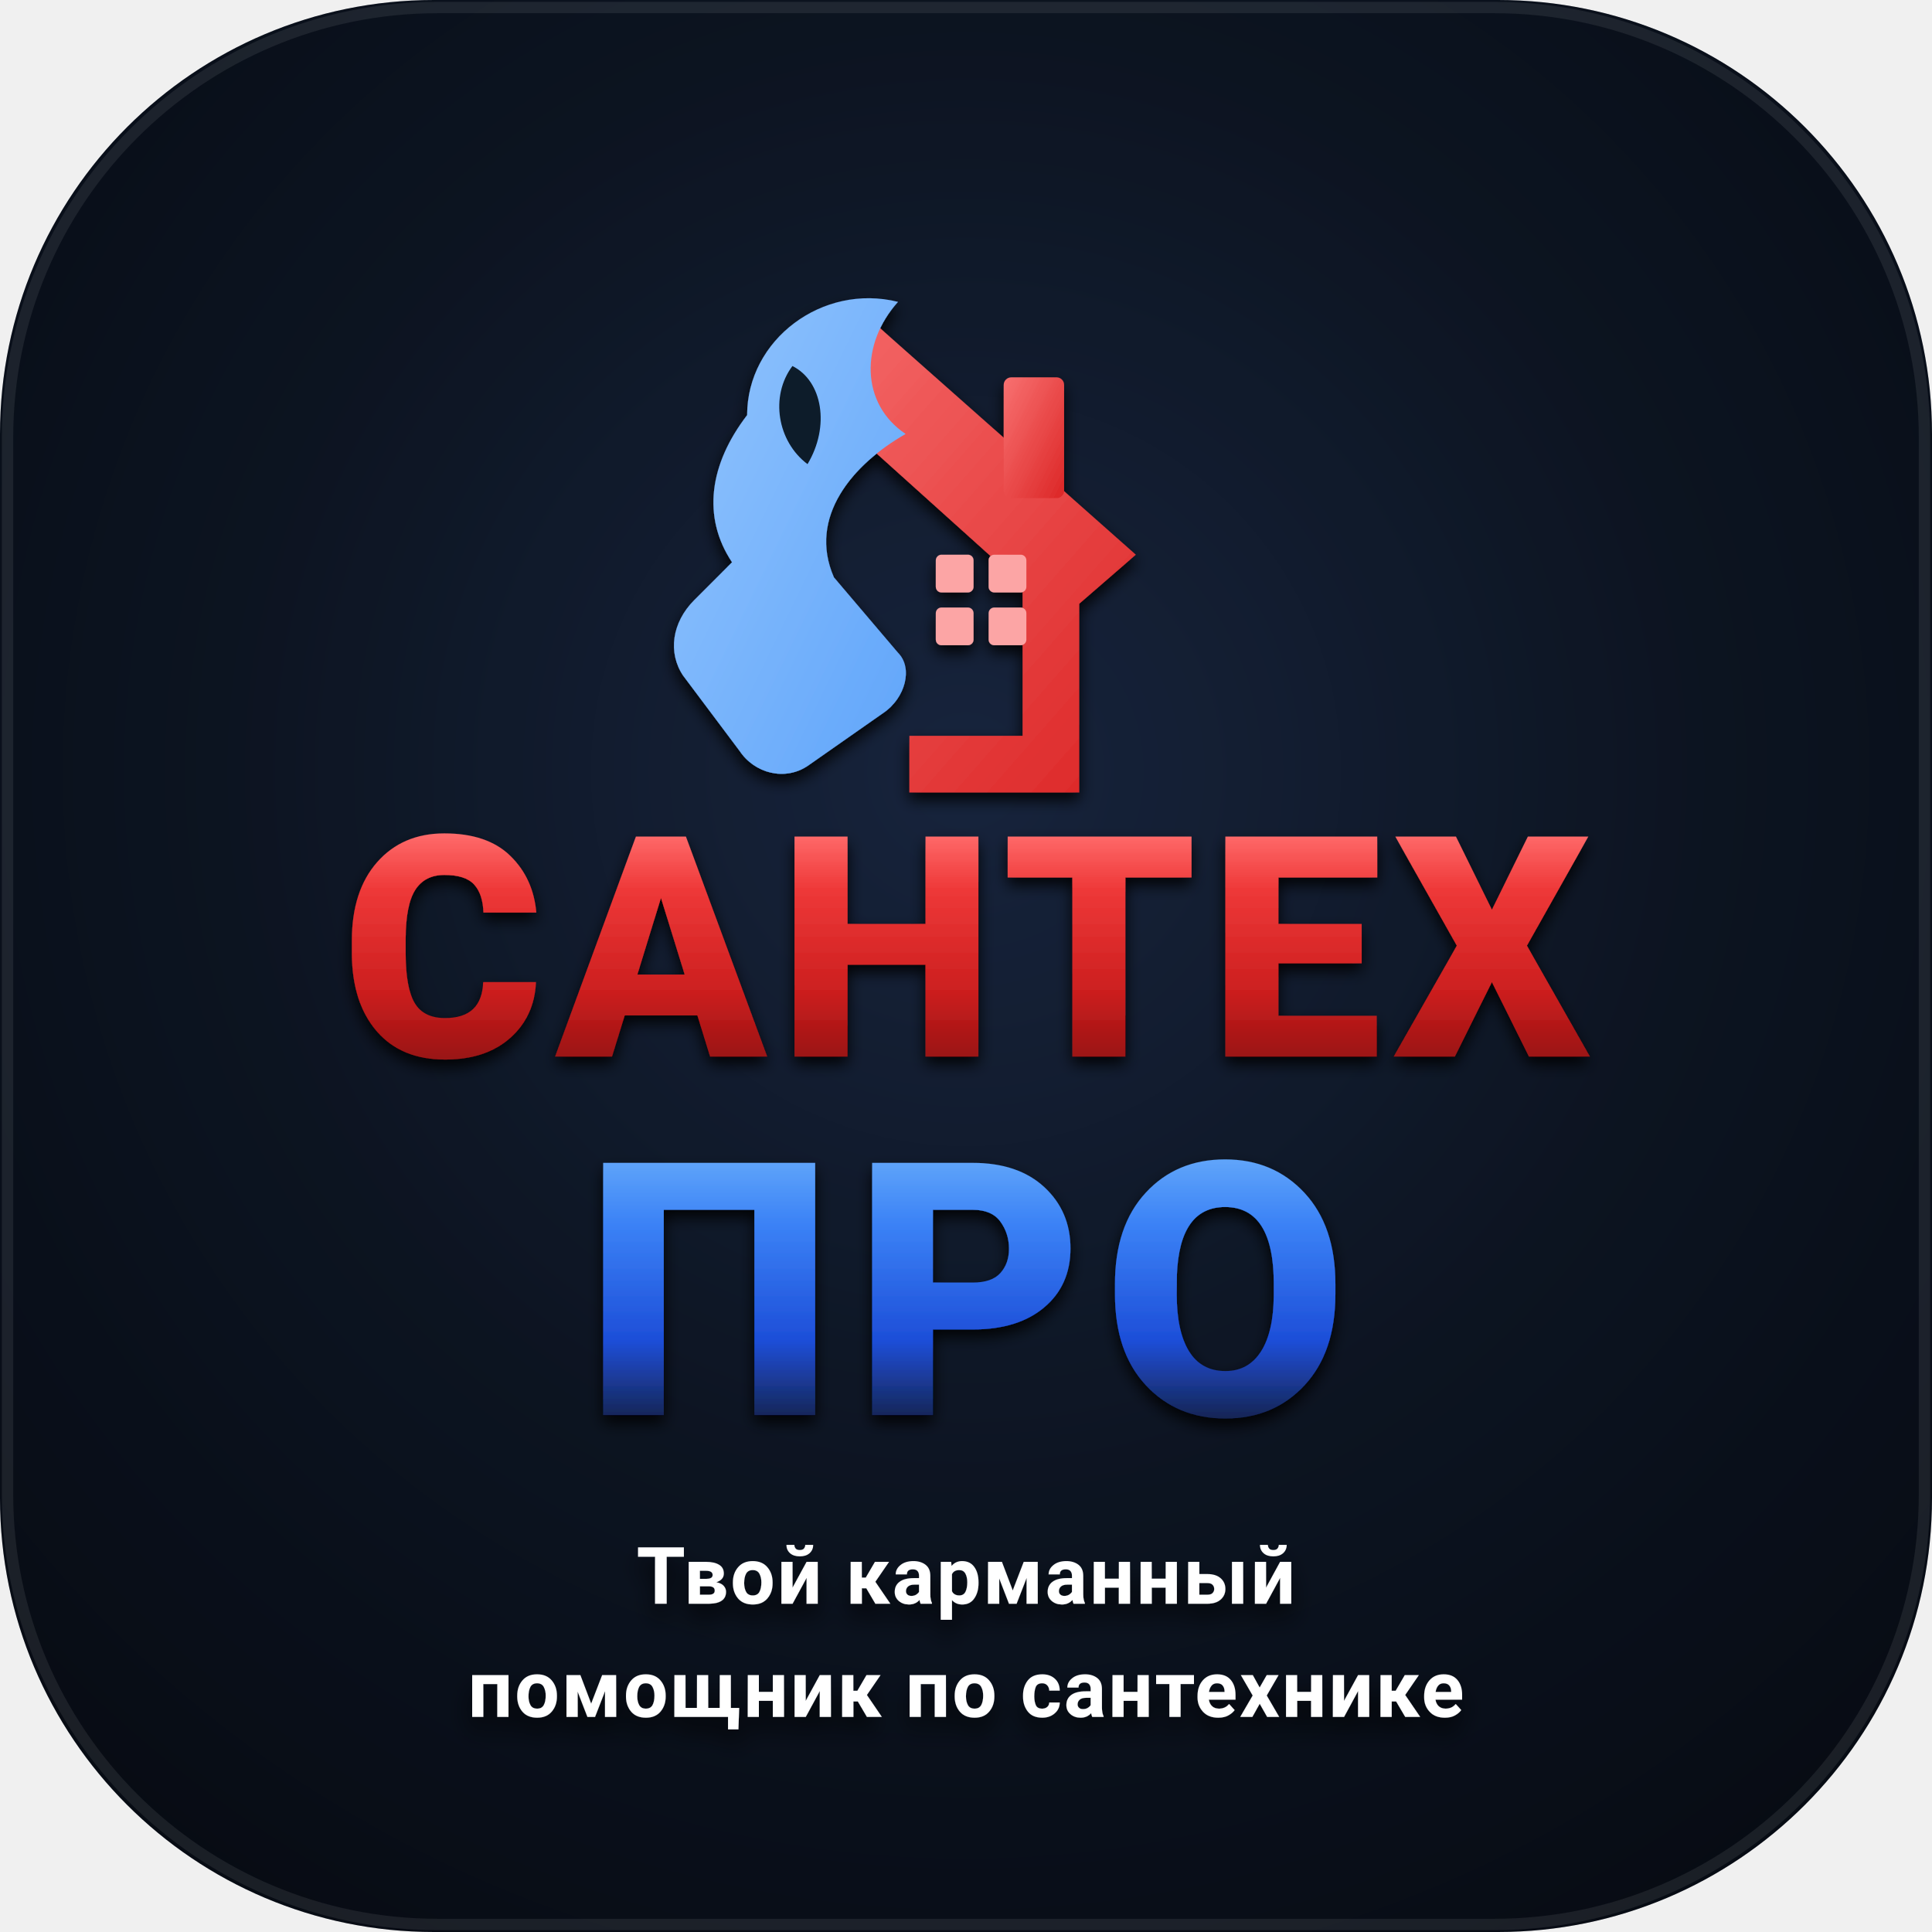
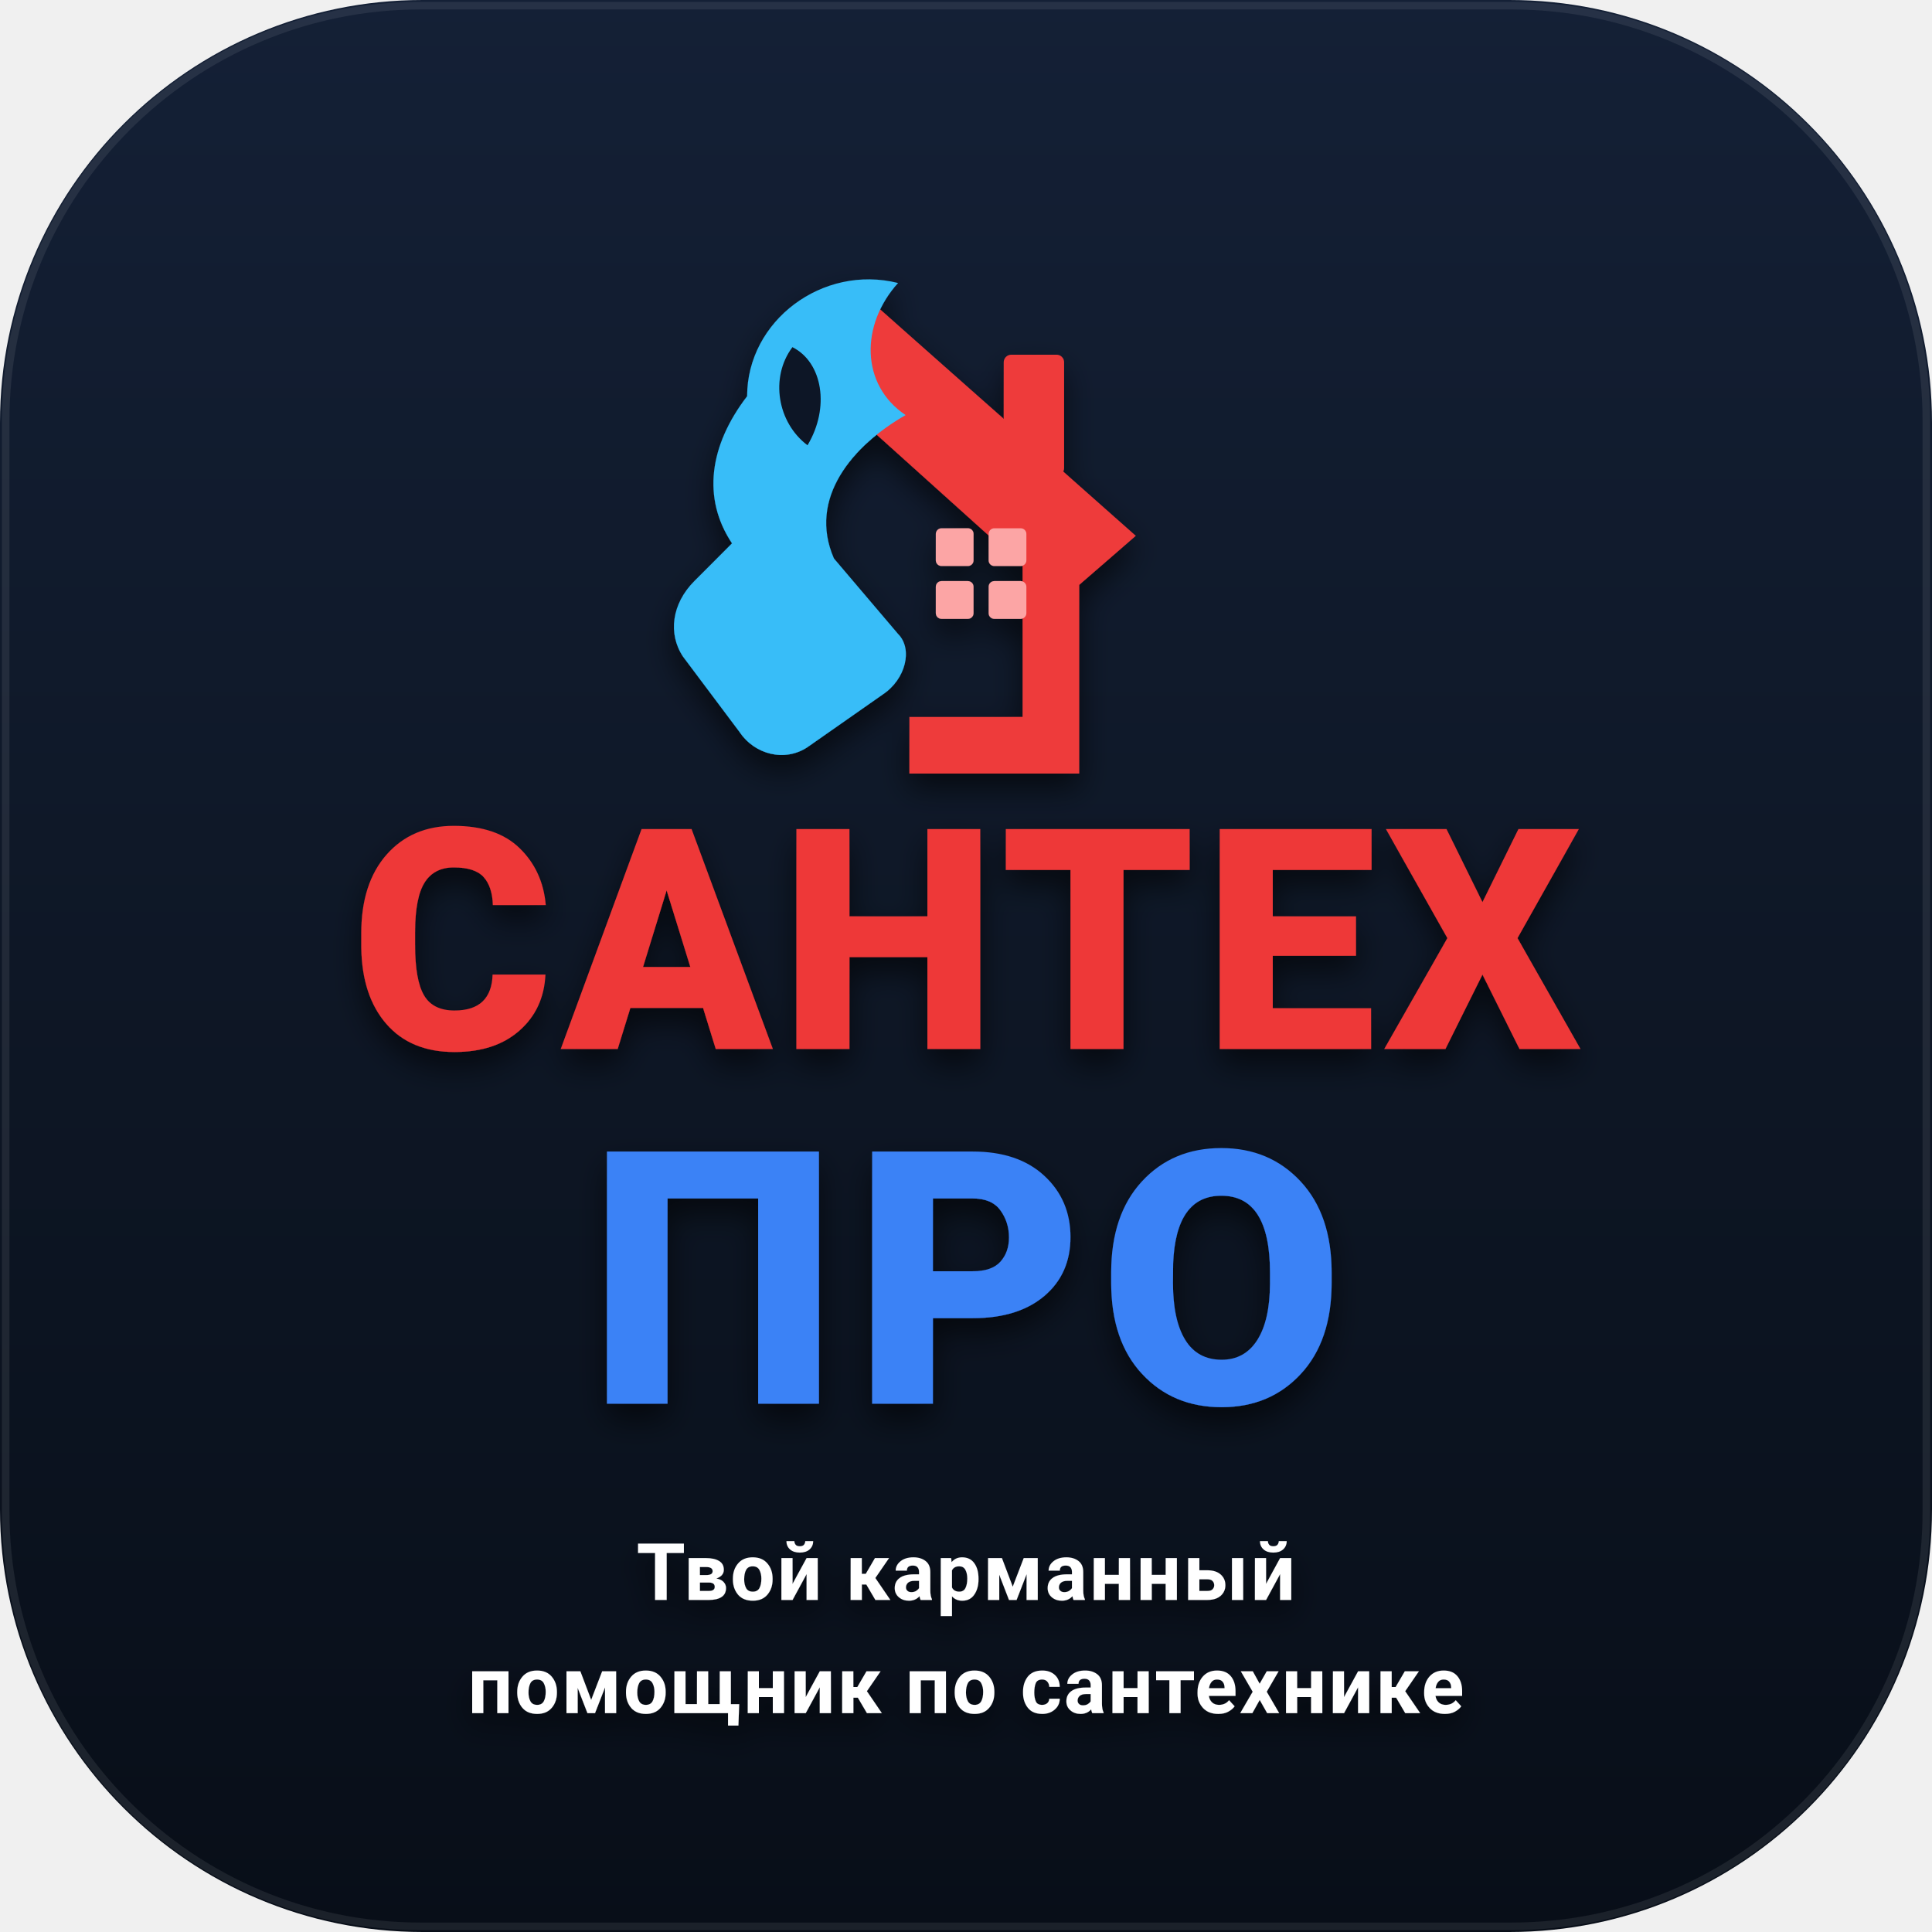
<svg xmlns="http://www.w3.org/2000/svg" viewBox="0 0 512 512" width="512" height="512">
  <defs>
-     <radialGradient id="bgGrad" cx="50%" cy="40%" r="70%">
-       <stop offset="0%" stop-color="#1b2a47" />
-       <stop offset="55%" stop-color="#0e1726" />
-       <stop offset="100%" stop-color="#080d17" />
-     </radialGradient>
+     <linearGradient id="bgGrad" x1="0%" y1="0%" x2="0%" y2="100%">
+       <stop offset="0%" stop-color="#142036" />
+       <stop offset="50%" stop-color="#0e1726" />
+       <stop offset="100%" stop-color="#080e18" />
+     </linearGradient>
    <clipPath id="squircleClip">
-       <rect x="0" y="0" width="512" height="512" rx="115" ry="115" />
+       <rect x="0" y="0" width="512" height="512" rx="112" ry="112" />
    </clipPath>
-     <filter id="shadow3d" x="-20%" y="-20%" width="140%" height="140%">
-       <feDropShadow dx="0" dy="8" stdDeviation="6" flood-color="#000000" flood-opacity="0.8" />
-       <feDropShadow dx="0" dy="2" stdDeviation="2" flood-color="#000000" flood-opacity="0.9" />
+     <filter id="softShadow" x="-10%" y="-10%" width="120%" height="130%">
+       <feDropShadow dx="0" dy="4" stdDeviation="4" flood-color="#000000" flood-opacity="0.6" />
    </filter>
-     <filter id="subtleShadow" x="-20%" y="-20%" width="140%" height="140%">
-       <feDropShadow dx="0" dy="4" stdDeviation="3" flood-color="#000000" flood-opacity="0.7" />
-     </filter>
-     <linearGradient id="red3d" x1="0%" y1="0%" x2="0%" y2="100%">
-       <stop offset="0%" stop-color="#ff6b6b" />
-       <stop offset="25%" stop-color="#ee3838" />
-       <stop offset="70%" stop-color="#cc1f1f" />
-       <stop offset="100%" stop-color="#991212" />
-     </linearGradient>
-     <linearGradient id="blue3d" x1="0%" y1="0%" x2="0%" y2="100%">
-       <stop offset="0%" stop-color="#60a5fa" />
-       <stop offset="25%" stop-color="#3b82f6" />
-       <stop offset="70%" stop-color="#1d4ed8" />
-       <stop offset="100%" stop-color="#172554" />
-     </linearGradient>
-     <linearGradient id="wrenchGrad" x1="0%" y1="0%" x2="100%" y2="100%">
-       <stop offset="0%" stop-color="#93c5fd" />
-       <stop offset="100%" stop-color="#60a5fa" />
-     </linearGradient>
-     <linearGradient id="houseGrad" x1="0%" y1="0%" x2="100%" y2="100%">
-       <stop offset="0%" stop-color="#f87171" />
-       <stop offset="100%" stop-color="#dc2626" />
-     </linearGradient>
  </defs>
  <g clip-path="url(#squircleClip)">
    <rect width="512" height="512" fill="url(#bgGrad)" />
-     <rect width="512" height="512" fill="#000" opacity="0.15" />
-     <rect x="2" y="2" width="508" height="508" rx="114" fill="none" stroke="#ffffff" stroke-opacity="0.08" stroke-width="3" />
-     <g transform="translate(186, 75)" filter="url(#shadow3d)">
-       <path d="M 68 85 L 68 45 L 82 45 L 82 32 L 68 32 L 68 20 L 52 35 L 52 15 L 40 15 L 40 26 L 0 65 L 14 78 L 22 70 L 22 85 Z" fill="none" />
-       <path d="M 45 10                 L 115 72                 L 100 85                 L 100 135                 L 55 135                 L 55 120                 L 85 120                 L 85 80                 L 45 44                 L 20 67                L 5 53 Z" fill="url(#houseGrad)" />
-       <rect x="80" y="25" width="16" height="32" rx="2" fill="url(#houseGrad)" />
-       <rect x="62" y="72" width="10" height="10" rx="1.5" fill="#fca5a5" />
-       <rect x="76" y="72" width="10" height="10" rx="1.5" fill="#fca5a5" />
-       <rect x="62" y="86" width="10" height="10" rx="1.5" fill="#fca5a5" />
-       <rect x="76" y="86" width="10" height="10" rx="1.5" fill="#fca5a5" />
-       <path d="M 12 35                 C 12 15, 32 0, 52 5                 C 42 16, 42 32, 54 40                C 40 48, 28 62, 35 78                L 52 98                C 56 102, 54 110, 48 114                L 28 128                C 22 132, 14 130, 10 124                L -5 104                C -9 98, -8 90, -2 84                L 8 74                C 0 62, 2 48, 12 35 Z" fill="url(#wrenchGrad)" />
-       <path d="M 24 22 C 18 30, 20 42, 28 48 C 34 38, 32 26, 24 22 Z" fill="#0d1b2a" />
+     <rect x="1.5" y="1.5" width="509" height="509" rx="110" fill="none" stroke="#ffffff" stroke-opacity="0.08" stroke-width="2" />
+     <g transform="translate(186, 70)" filter="url(#softShadow)">
+       <path d="M 45 10                 L 115 72                 L 100 85                 L 100 135                 L 55 135                 L 55 120                 L 85 120                 L 85 80                 L 45 44                 L 20 67                L 5 53 Z" fill="#ee3b3b" />
+       <rect x="80" y="24" width="16" height="32" rx="2" fill="#ee3b3b" />
+       <rect x="62" y="70" width="10" height="10" rx="1.5" fill="#fca5a5" />
+       <rect x="76" y="70" width="10" height="10" rx="1.5" fill="#fca5a5" />
+       <rect x="62" y="84" width="10" height="10" rx="1.5" fill="#fca5a5" />
+       <rect x="76" y="84" width="10" height="10" rx="1.5" fill="#fca5a5" />
+       <path d="M 12 35                 C 12 15, 32 0, 52 5                 C 42 16, 42 32, 54 40                C 40 48, 28 62, 35 78                L 52 98                C 56 102, 54 110, 48 114                L 28 128                C 22 132, 14 130, 10 124                L -5 104                C -9 98, -8 90, -2 84                L 8 74                C 0 62, 2 48, 12 35 Z" fill="#38bdf8" />
+       <path d="M 24 22 C 18 30, 20 42, 28 48 C 34 38, 32 26, 24 22 Z" fill="#0e1726" />
    </g>
-     <g filter="url(#shadow3d)">
-       <text x="256" y="280" text-anchor="middle" font-family="system-ui, -apple-system, 'SF Pro Display', Roboto, 'Segoe UI', sans-serif" font-size="82" font-weight="900" letter-spacing="3" fill="url(#red3d)">САНТЕХ</text>
+     <g filter="url(#softShadow)">
+       <text x="256" y="278" text-anchor="middle" font-family="system-ui, -apple-system, 'SF Pro Display', Roboto, 'Segoe UI', Arial, sans-serif" font-size="82" font-weight="900" letter-spacing="2" fill="#ee3838">САНТЕХ</text>
    </g>
-     <g filter="url(#shadow3d)">
-       <text x="256" y="375" text-anchor="middle" font-family="system-ui, -apple-system, 'SF Pro Display', Roboto, 'Segoe UI', sans-serif" font-size="94" font-weight="900" letter-spacing="5" fill="url(#blue3d)">ПРО</text>
+     <g filter="url(#softShadow)">
+       <text x="256" y="372" text-anchor="middle" font-family="system-ui, -apple-system, 'SF Pro Display', Roboto, 'Segoe UI', Arial, sans-serif" font-size="94" font-weight="900" letter-spacing="4" fill="#3b82f6">ПРО</text>
    </g>
-     <g filter="url(#subtleShadow)">
-       <text x="256" y="425" text-anchor="middle" font-family="system-ui, -apple-system, 'SF Pro Text', Roboto, 'Segoe UI', sans-serif" font-size="21" font-weight="700" letter-spacing="0.5" fill="#ffffff">Твой карманный</text>
-       <text x="256" y="455" text-anchor="middle" font-family="system-ui, -apple-system, 'SF Pro Text', Roboto, 'Segoe UI', sans-serif" font-size="21" font-weight="700" letter-spacing="0.5" fill="#ffffff">помощник по сантехнике</text>
+     <g filter="url(#softShadow)">
+       <text x="256" y="424" text-anchor="middle" font-family="system-ui, -apple-system, 'SF Pro Text', Roboto, 'Segoe UI', Arial, sans-serif" font-size="21" font-weight="700" letter-spacing="0.5" fill="#ffffff">Твой карманный</text>
+       <text x="256" y="454" text-anchor="middle" font-family="system-ui, -apple-system, 'SF Pro Text', Roboto, 'Segoe UI', Arial, sans-serif" font-size="21" font-weight="700" letter-spacing="0.5" fill="#ffffff">помощник по сантехнике</text>
    </g>
  </g>
</svg>
